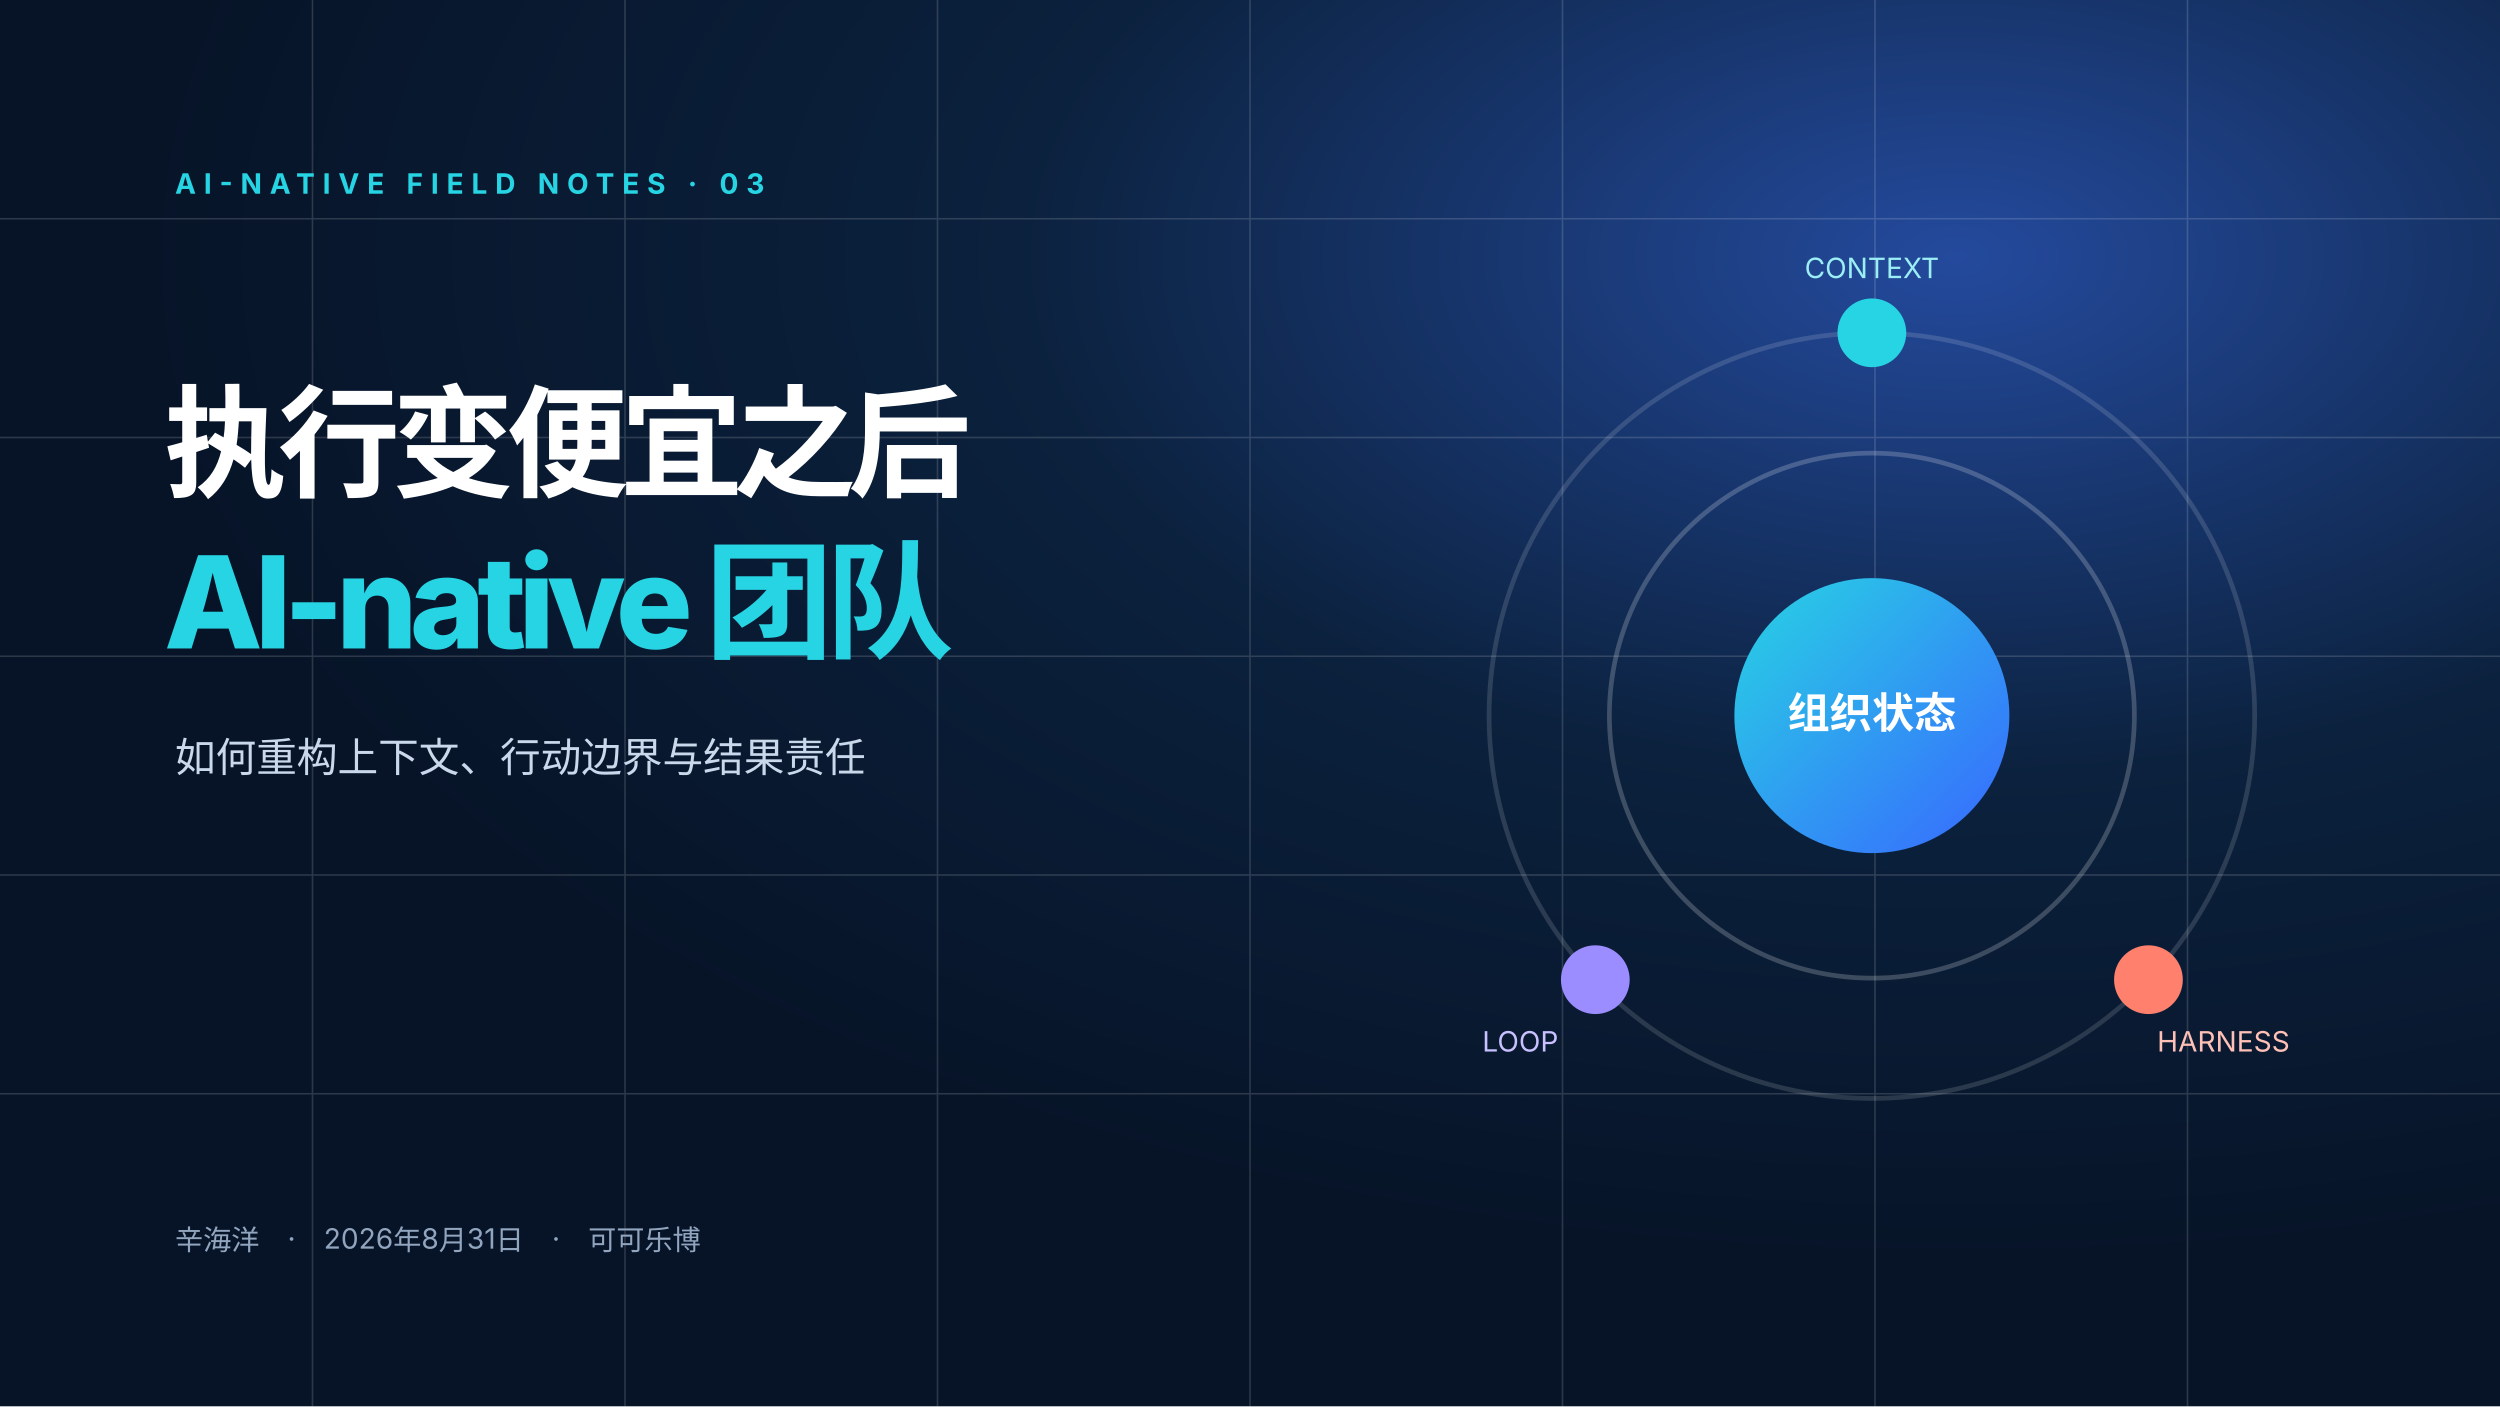
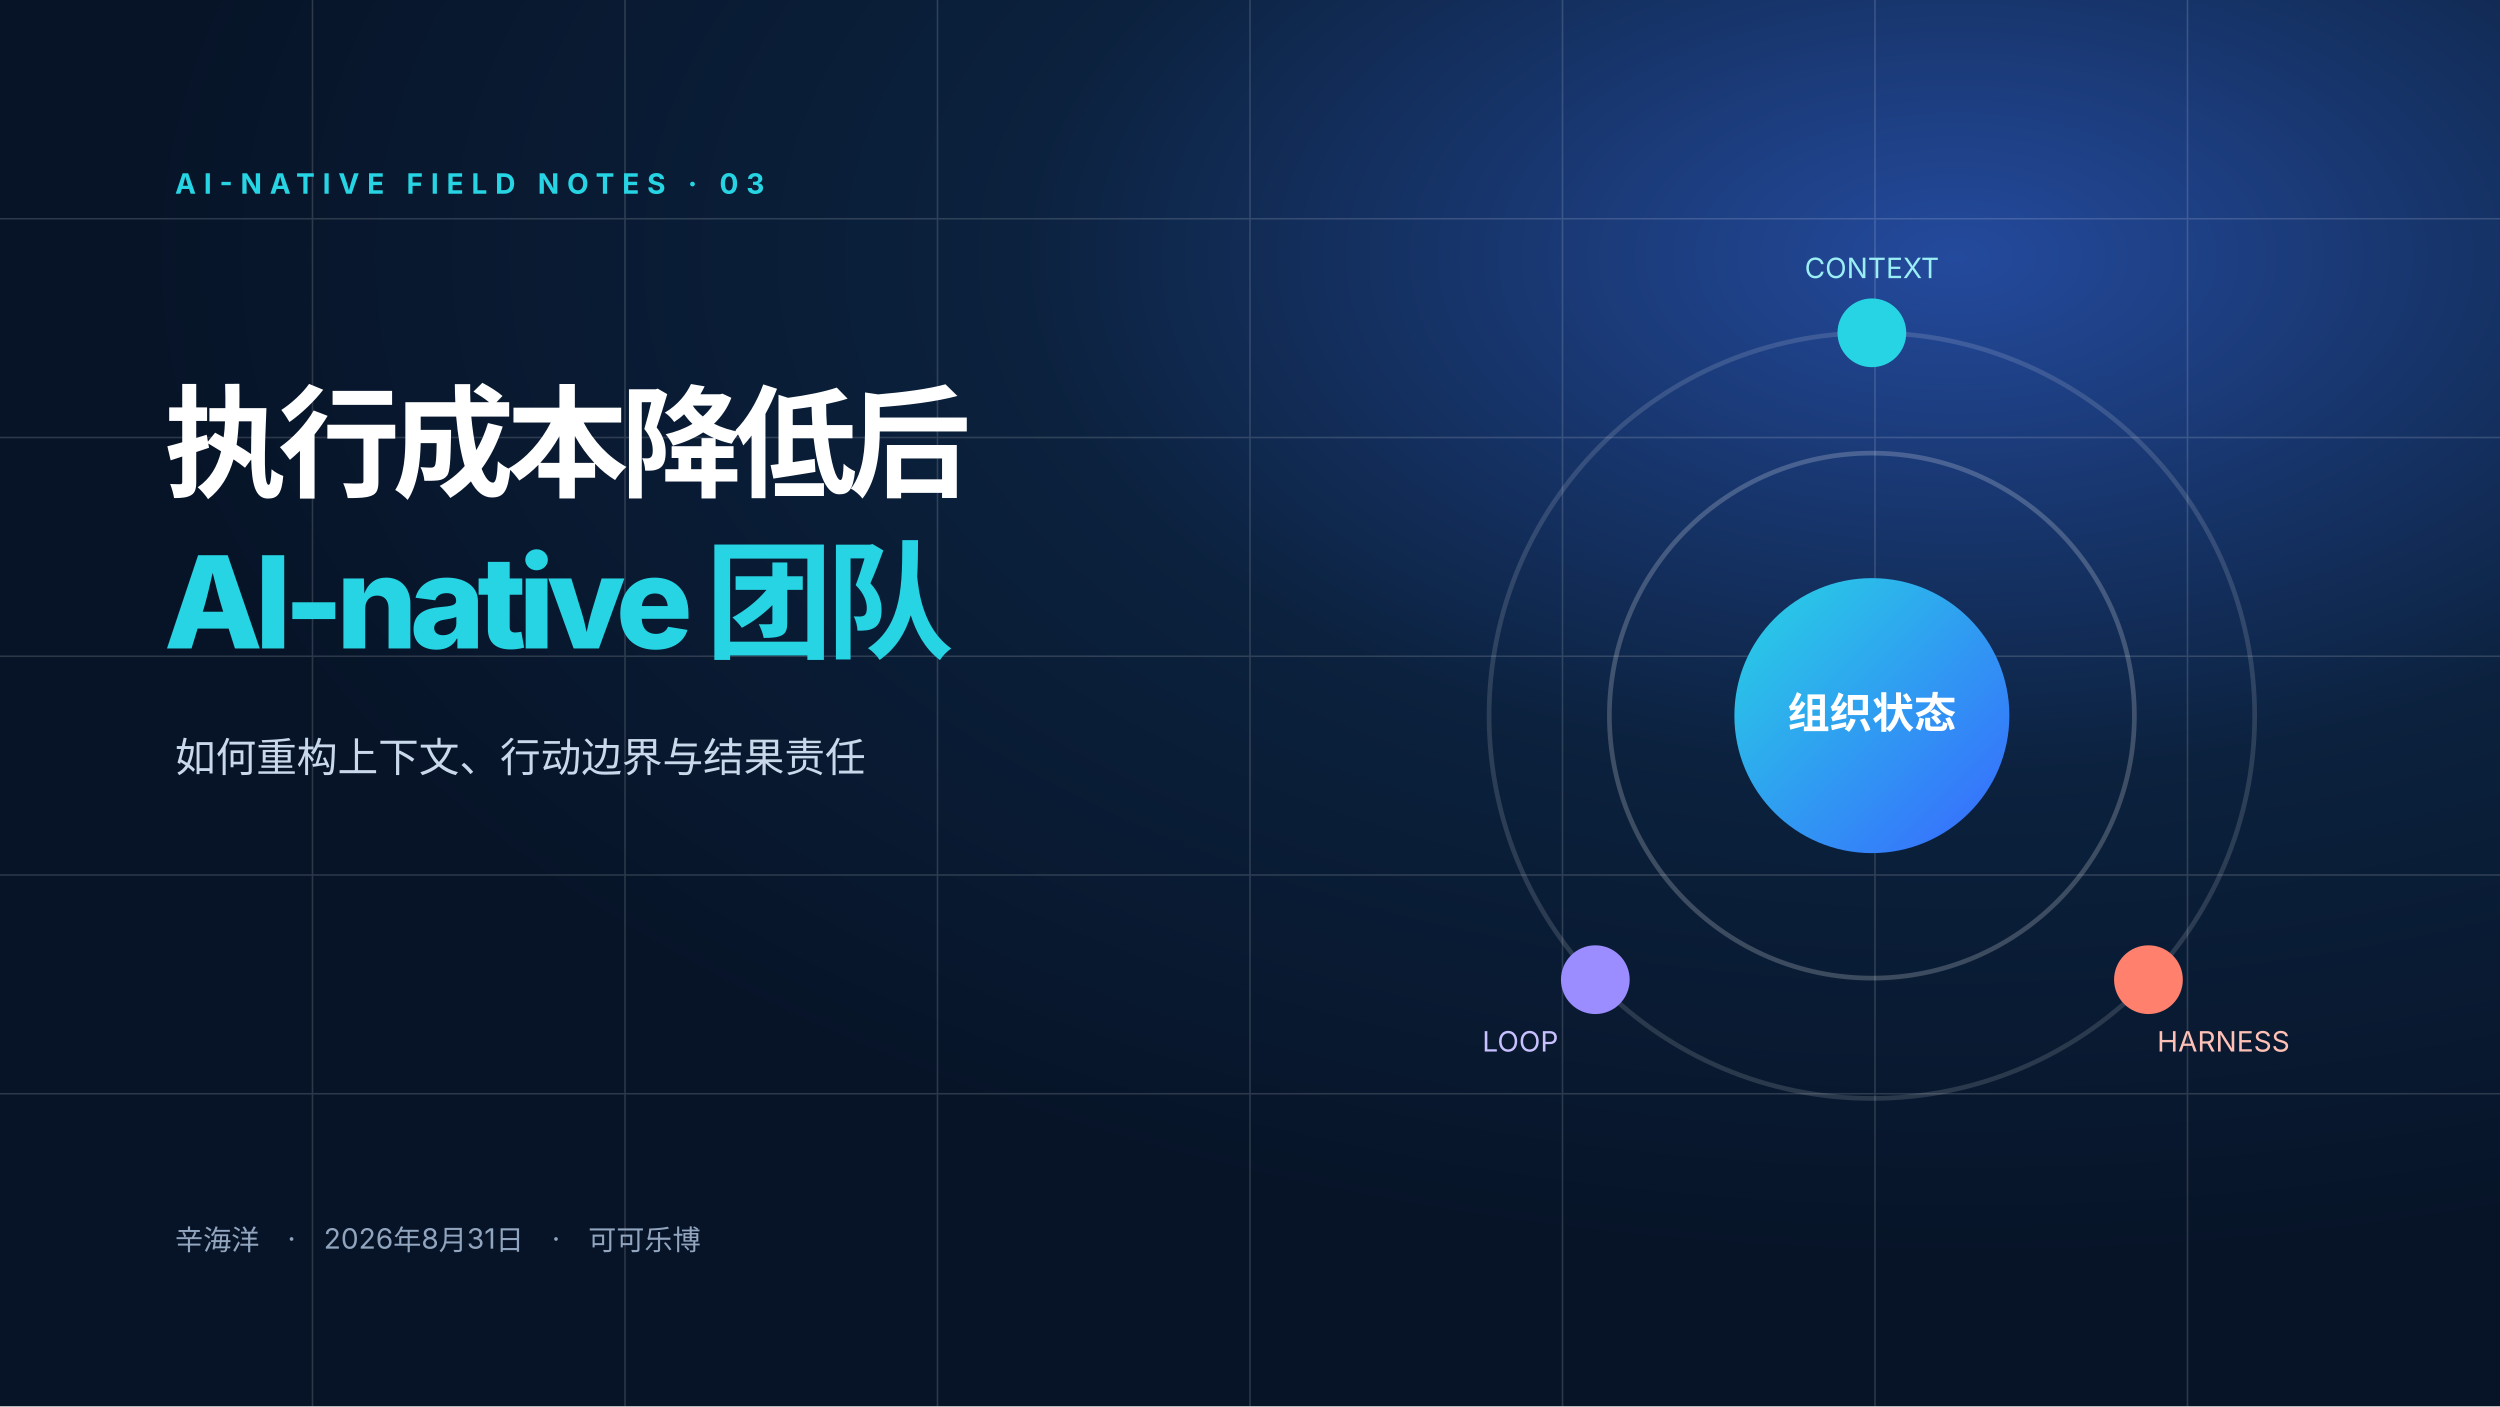
<svg xmlns="http://www.w3.org/2000/svg" width="1600" height="900" viewBox="0 0 1600 900" role="img" aria-labelledby="title desc">
  <defs>
    <radialGradient id="bg" cx="78%" cy="18%" r="72%">
      <stop offset="0" stop-color="#244a9d" />
      <stop offset=".52" stop-color="#0b213d" />
      <stop offset="1" stop-color="#071428" />
    </radialGradient>
    <linearGradient id="core" x1="0" y1="0" x2="1" y2="1">
      <stop stop-color="#27d4e3" />
      <stop offset="1" stop-color="#3867ff" />
    </linearGradient>
  </defs>
  <rect width="1600" height="900" fill="url(#bg)" />
  <g opacity=".15" stroke="#fff">
    <path d="M0 140H1600M0 280H1600M0 420H1600M0 560H1600M0 700H1600" />
    <path d="M200 0V900M400 0V900M600 0V900M800 0V900M1000 0V900M1200 0V900M1400 0V900" />
  </g>
  <text x="112" y="124" fill="#27d4e3" font-family="Inter,-apple-system,PingFang SC,sans-serif" font-size="18" font-weight="700" letter-spacing="5">AI-NATIVE FIELD NOTES · 03</text>
-   <text x="105" y="312" fill="#fff" font-family="Inter,-apple-system,PingFang SC,sans-serif" font-size="78" font-weight="760" letter-spacing="-5">执行变便宜之后</text>
+   <text x="105" y="312" fill="#fff" font-family="Inter,-apple-system,PingFang SC,sans-serif" font-size="78" font-weight="760" letter-spacing="-5">执行成本降低后</text>
  <text x="105" y="415" fill="#27d4e3" font-family="Inter,-apple-system,PingFang SC,sans-serif" font-size="82" font-weight="780" letter-spacing="-5">AI-native 团队</text>
  <text x="112" y="494" fill="#c9d8ea" font-family="Inter,-apple-system,PingFang SC,sans-serif" font-size="26">如何重构上下文、行动边界与结果责任</text>
  <g transform="translate(1198 458)">
    <circle r="245" fill="none" stroke="#fff" stroke-opacity=".14" stroke-width="3" />
    <circle r="168" fill="none" stroke="#fff" stroke-opacity=".21" stroke-width="3" />
    <circle r="88" fill="url(#core)" />
    <circle cy="-245" r="22" fill="#27d4e3" />
    <circle cx="177" cy="169" r="22" fill="#ff806d" />
    <circle cx="-177" cy="169" r="22" fill="#9b8cff" />
    <text y="8" text-anchor="middle" fill="#fff" font-family="Inter,-apple-system,PingFang SC,sans-serif" font-size="27" font-weight="750">组织状态</text>
    <text y="-280" text-anchor="middle" fill="#9beef4" font-family="Inter,-apple-system,sans-serif" font-size="18">CONTEXT</text>
    <text x="225" y="215" text-anchor="middle" fill="#ffc0b6" font-family="Inter,-apple-system,sans-serif" font-size="18">HARNESS</text>
    <text x="-225" y="215" text-anchor="middle" fill="#c8c0ff" font-family="Inter,-apple-system,sans-serif" font-size="18">LOOP</text>
  </g>
  <text x="112" y="800" fill="#91a5be" font-family="Inter,-apple-system,PingFang SC,sans-serif" font-size="18">辛海洋　·　2026年8月31日　·　可可乐博</text>
</svg>
